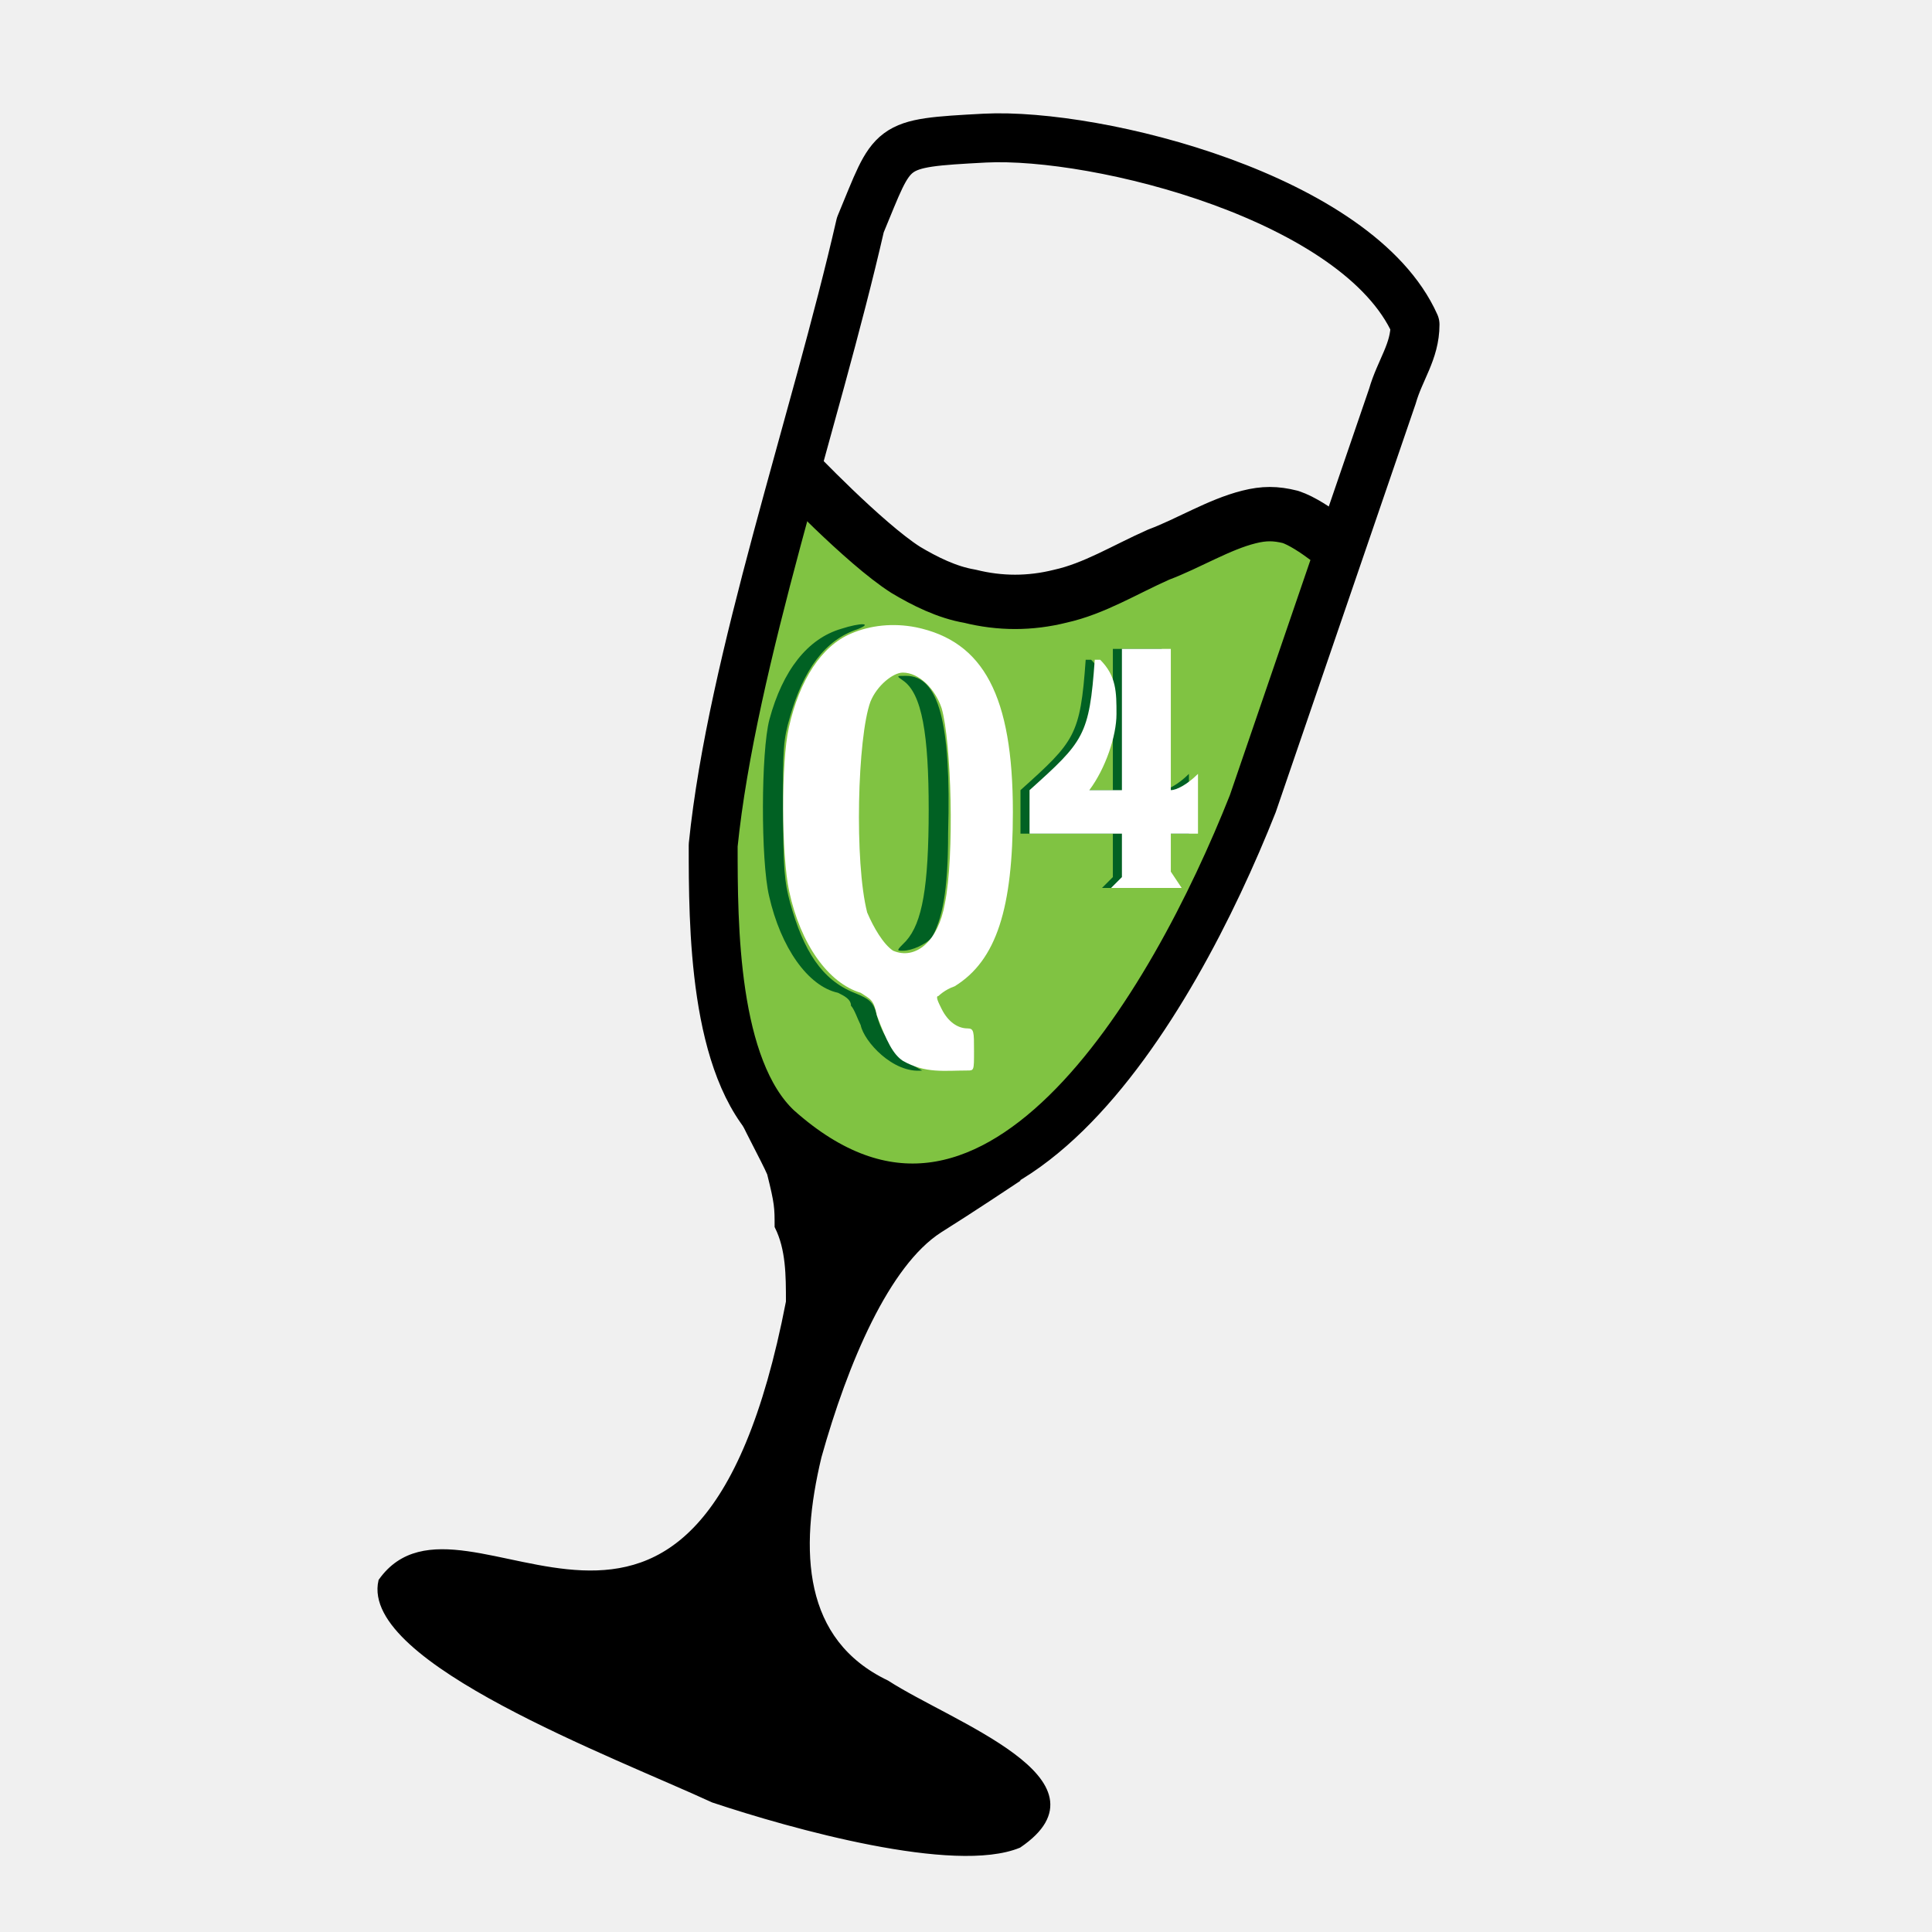
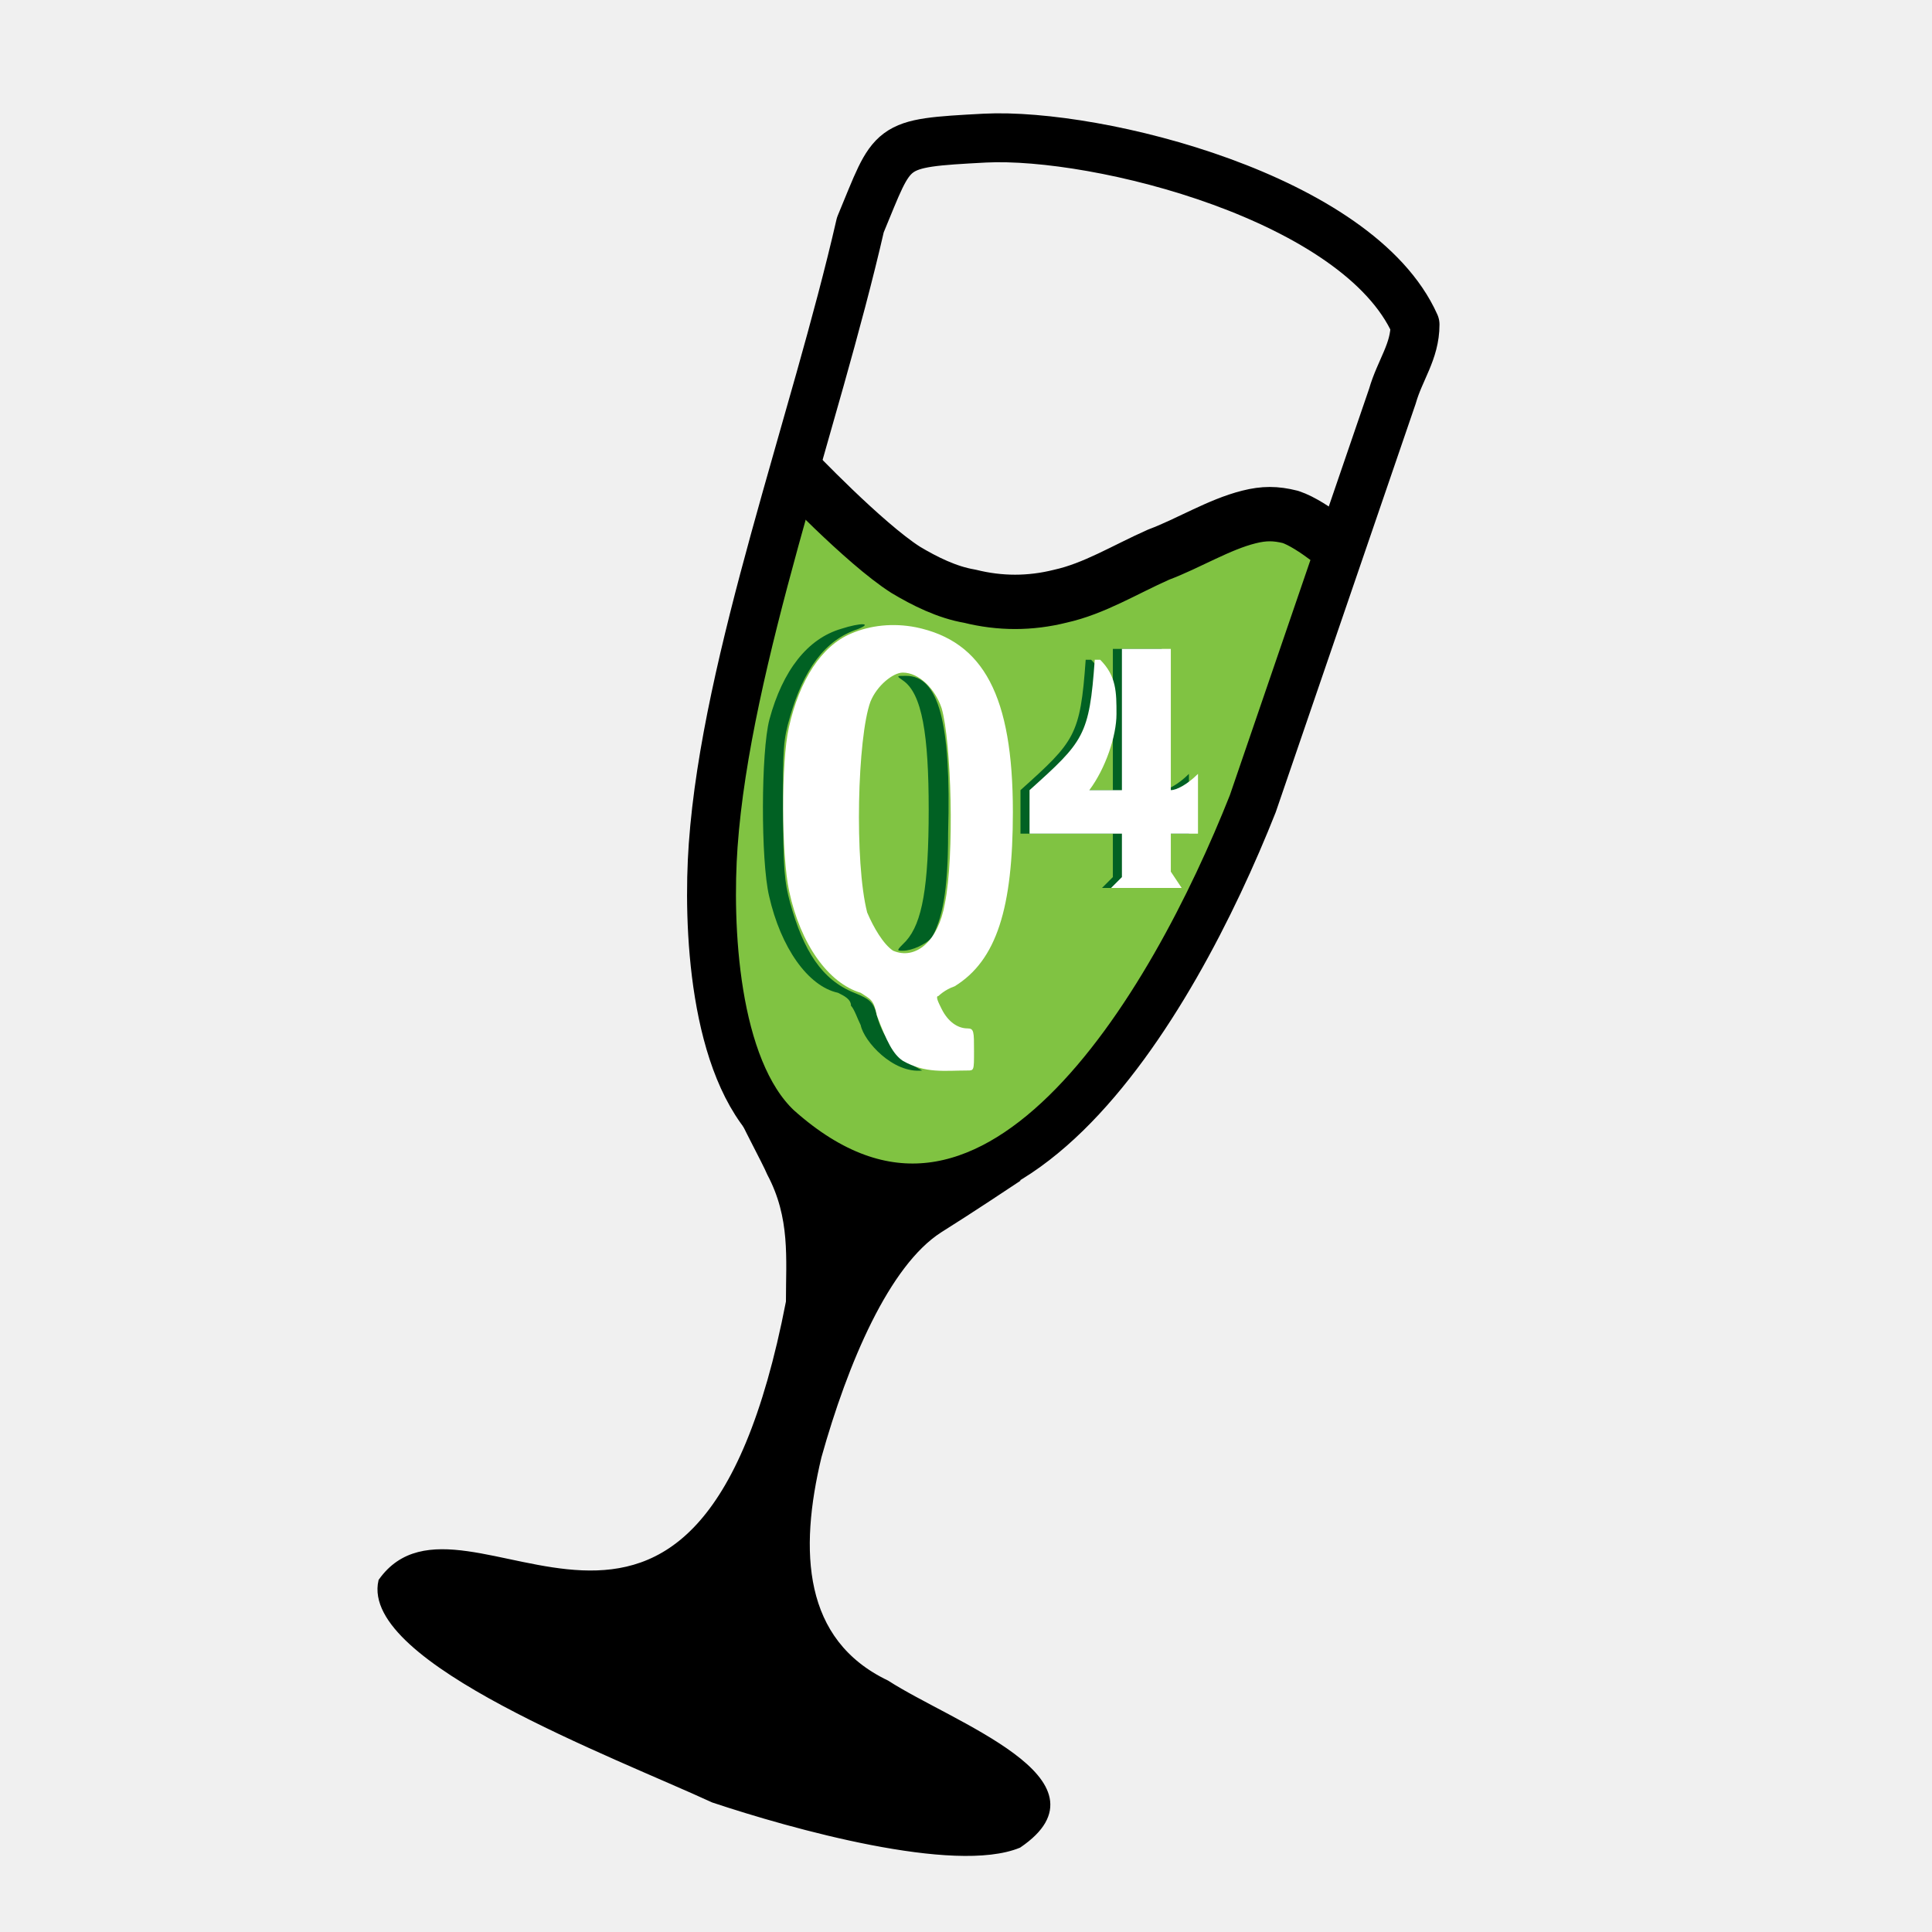
<svg xmlns="http://www.w3.org/2000/svg" version="1.1" width="512" height="512" id="svg2">
  <defs id="defs4" />
-   <path d="m 101,419 c -4.8,21 62,46 88,58 21,7 64,19 81,12 25,-17 -18,-32 -35,-43 -23,-11 -24,-35 -18,-60 7,-25 18,-51 32,-60 8,-5 20,-13 20,-13 l -74,-32 c -10,-4 6,23 9,30 2,8 2,9 2,14 3,6 3,13 3,20 -24,124 -86,43 -108,74 z" style="fill:#000000;fill-opacity:1;stroke:#000000;stroke-width:1.44px;stroke-linecap:butt;stroke-linejoin:miter;stroke-opacity:1" id="path6" />
+   <path d="m 101,419 c -4.8,21 62,46 88,58 21,7 64,19 81,12 25,-17 -18,-32 -35,-43 -23,-11 -24,-35 -18,-60 7,-25 18,-51 32,-60 8,-5 20,-13 20,-13 l -74,-32 c -10,-4 6,23 9,30 6.202,11.697 4.994,22.475 5,34 -24,124 -86,43 -108,74 z" style="fill:#000000;fill-opacity:1;stroke:#000000;stroke-width:1.44px;stroke-linecap:butt;stroke-linejoin:miter;stroke-opacity:1" id="path6" />
  <path d="m 211,129 -13,53 -6,26 -3,17 2,35 6,24 14,26 28,7 28,-7 33,-30 25,-45 29,-76 3,-16 -21,-7 -27,10 -32,12 -28,-3 -16,-14 z" id="path3760" style="fill:#80c342;fill-opacity:1;stroke:#000000;stroke-width:1.44px;stroke-linecap:butt;stroke-linejoin:miter;stroke-opacity:1" />
  <path d="m 357,147 c 0,0 -9,-8 -15,-10 -4,-1 -7,-1 -11,0 -8,2 -16,7 -24,10 -9,4 -17,9 -26,11 -8,2 -16,2 -24,0 -6,-1 -12,-4 -17,-7 -11,-7 -30,-27 -30,-27" id="path3084" style="fill:none;stroke:#000000;stroke-width:14.4;stroke-linecap:butt;stroke-linejoin:round;stroke-miterlimit:4;stroke-opacity:1;stroke-dasharray:none" />
-   <path d="M 228,59.6 C 216,112 194,175 189,224 c 0,21 0,59 17,75 57,51 105,-33 126,-86 13,-38 25,-73 37,-108 2,-7 6,-11.8 6,-19 C 360,52.4 291,35.1 261,36.6 235,38 237,38 228,59.6 z" style="fill:none;stroke:#000000;stroke-width:12.96;stroke-linecap:round;stroke-linejoin:round;stroke-miterlimit:4;stroke-opacity:1;stroke-dasharray:none" id="path10" />
+   <path d="M 228,59.6 C 216,112 192.509,174.871 189,224 c -1.496,20.947 0,59 17,75 57,51 105,-33 126,-86 13,-38 25,-73 37,-108 2,-7 6,-11.8 6,-19 C 360,52.4 291,35.1 261,36.6 235,38 237,38 228,59.6 z" style="fill:none;stroke:#000000;stroke-width:12.96;stroke-linecap:round;stroke-linejoin:round;stroke-miterlimit:4;stroke-opacity:1;stroke-dasharray:none" id="path10" />
  <g transform="matrix(0.858,0,0,0.858,132,161)" id="Q">
    <path d="m 112,129 c -1,-2 -2,-5 -3,-6 0,-2 -2,-3 -4,-4 C 95.7,117 87.3,105 83.7,89.1 81.1,78 81.2,44.5 83.8,34.6 87.9,19.4 95.6,9.6 106,6.57 112,4.62 116,4.74 111,6.71 101,10 94.4,19.1 90.2,33.6 c -2.1,7.2 -2.3,9.9 -2.2,29 0.1,18.1 0.4,22 2.2,28.6 4.1,14.8 9.8,23.8 19.8,27.8 5,2 6,3 7,7 2,8 8,14 14,17 -9,1 -18,-9 -19,-14 z m 14,-26 c 5,-5.6 7,-16.7 7,-40.6 0,-22.9 -2,-35.9 -8,-39.9 -2,-1.4 -2,-1.4 1,-1.4 10,0 14,14.1 13,48.5 0,19.1 -2,26.6 -5,32.4 -2,2 -6,4 -9,4 -2,0 -2,0 1,-3 z" id="path2398" style="fill:#016123" />
    <path d="m 145,143 c 2,0 2,0 2,-6 0,-6 0,-7 -2,-7 -3,0 -6,-2 -8,-6 -1,-2 -2,-4 -1,-4 0,0 2,-2 5,-3 13,-8 18,-24.2 18,-53.9 C 159,27.4 150,10.4 129,6.09 122,4.73 115,5.46 109,8.05 99.9,11.9 93.1,22.3 89.8,37.1 87.4,47.6 87.5,76.5 89.9,87.6 93.4,104 102,116 112,119 c 3,2 4,2 5,7 3,8 5,12 8,14 7,4 13,3 20,3 z m -23,-37 c -3,-2 -6,-7.1 -8,-11.8 -4,-15.6 -3,-54.1 1,-65.1 2,-5 7,-9 10,-9 5,0 10,5 12,11 3,10.4 4,45.5 1,60.3 -2,11.6 -9,17.6 -16,14.6 z" id="path2400" style="fill:#ffffff" />
  </g>
  <g transform="matrix(1.44,0,0,1.44,96.2,29.4)" id="4-3" style="fill:#016123;fill-opacity:1">
    <path d="m 121,125 0,8 17,0 0,8 -1,1 -1,1 13,0 -2,-3 0,-7 5,0 0,-11 c -2,2 -4,3 -5,3 l 0,-26 -9,0 0,26 -6,0 c 3,-4 5,-10 5,-14 0,-4 0,-7 -3,-10 l -1,0 c -1,14 -2,15 -12,24 z" id="path2994-6" style="fill:#016123;fill-opacity:1;stroke:none" />
  </g>
  <g id="4" transform="matrix(1.44,0,0,1.44,98.6,29.4)">
    <path d="m 121,125 0,8 17,0 0,8 -1,1 -1,1 13,0 -2,-3 0,-7 5,0 0,-11 c -2,2 -4,3 -5,3 l 0,-26 -9,0 0,26 -6,0 c 3,-4 5,-10 5,-14 0,-4 0,-7 -3,-10 l -1,0 c -1,14 -2,15 -12,24 z" id="path2994" style="fill:#ffffff;fill-opacity:1;stroke:none" />
  </g>
</svg>
